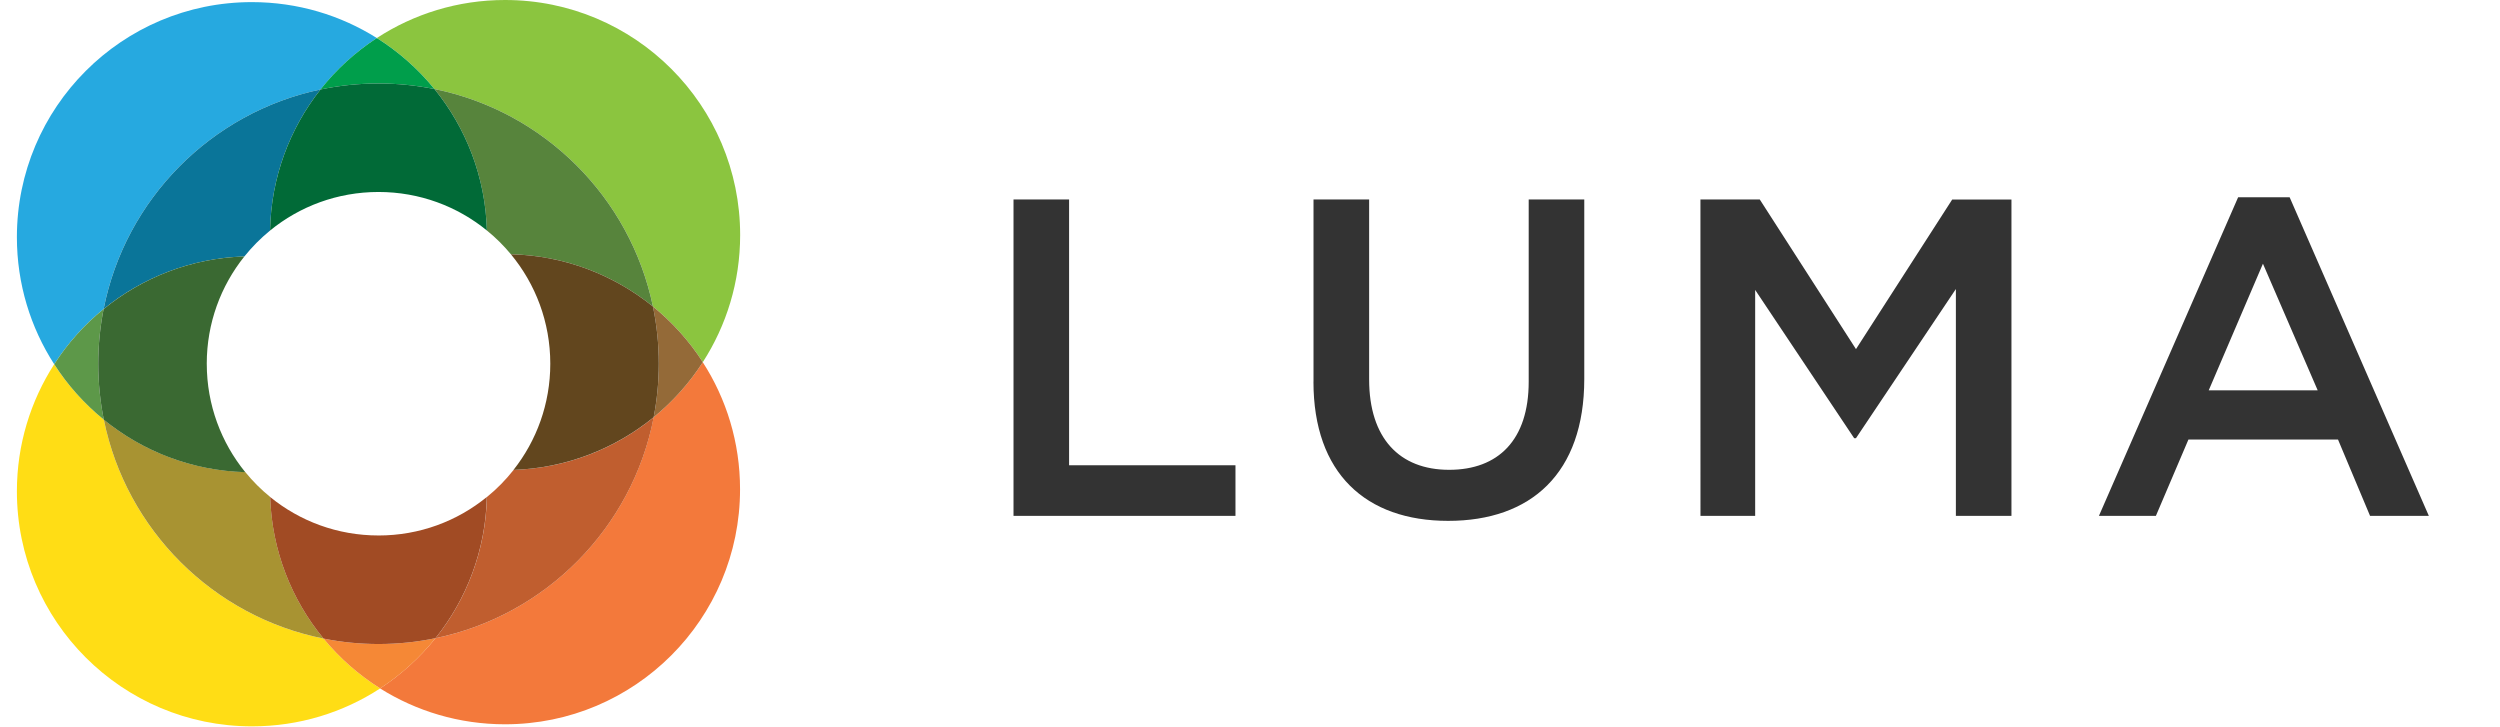
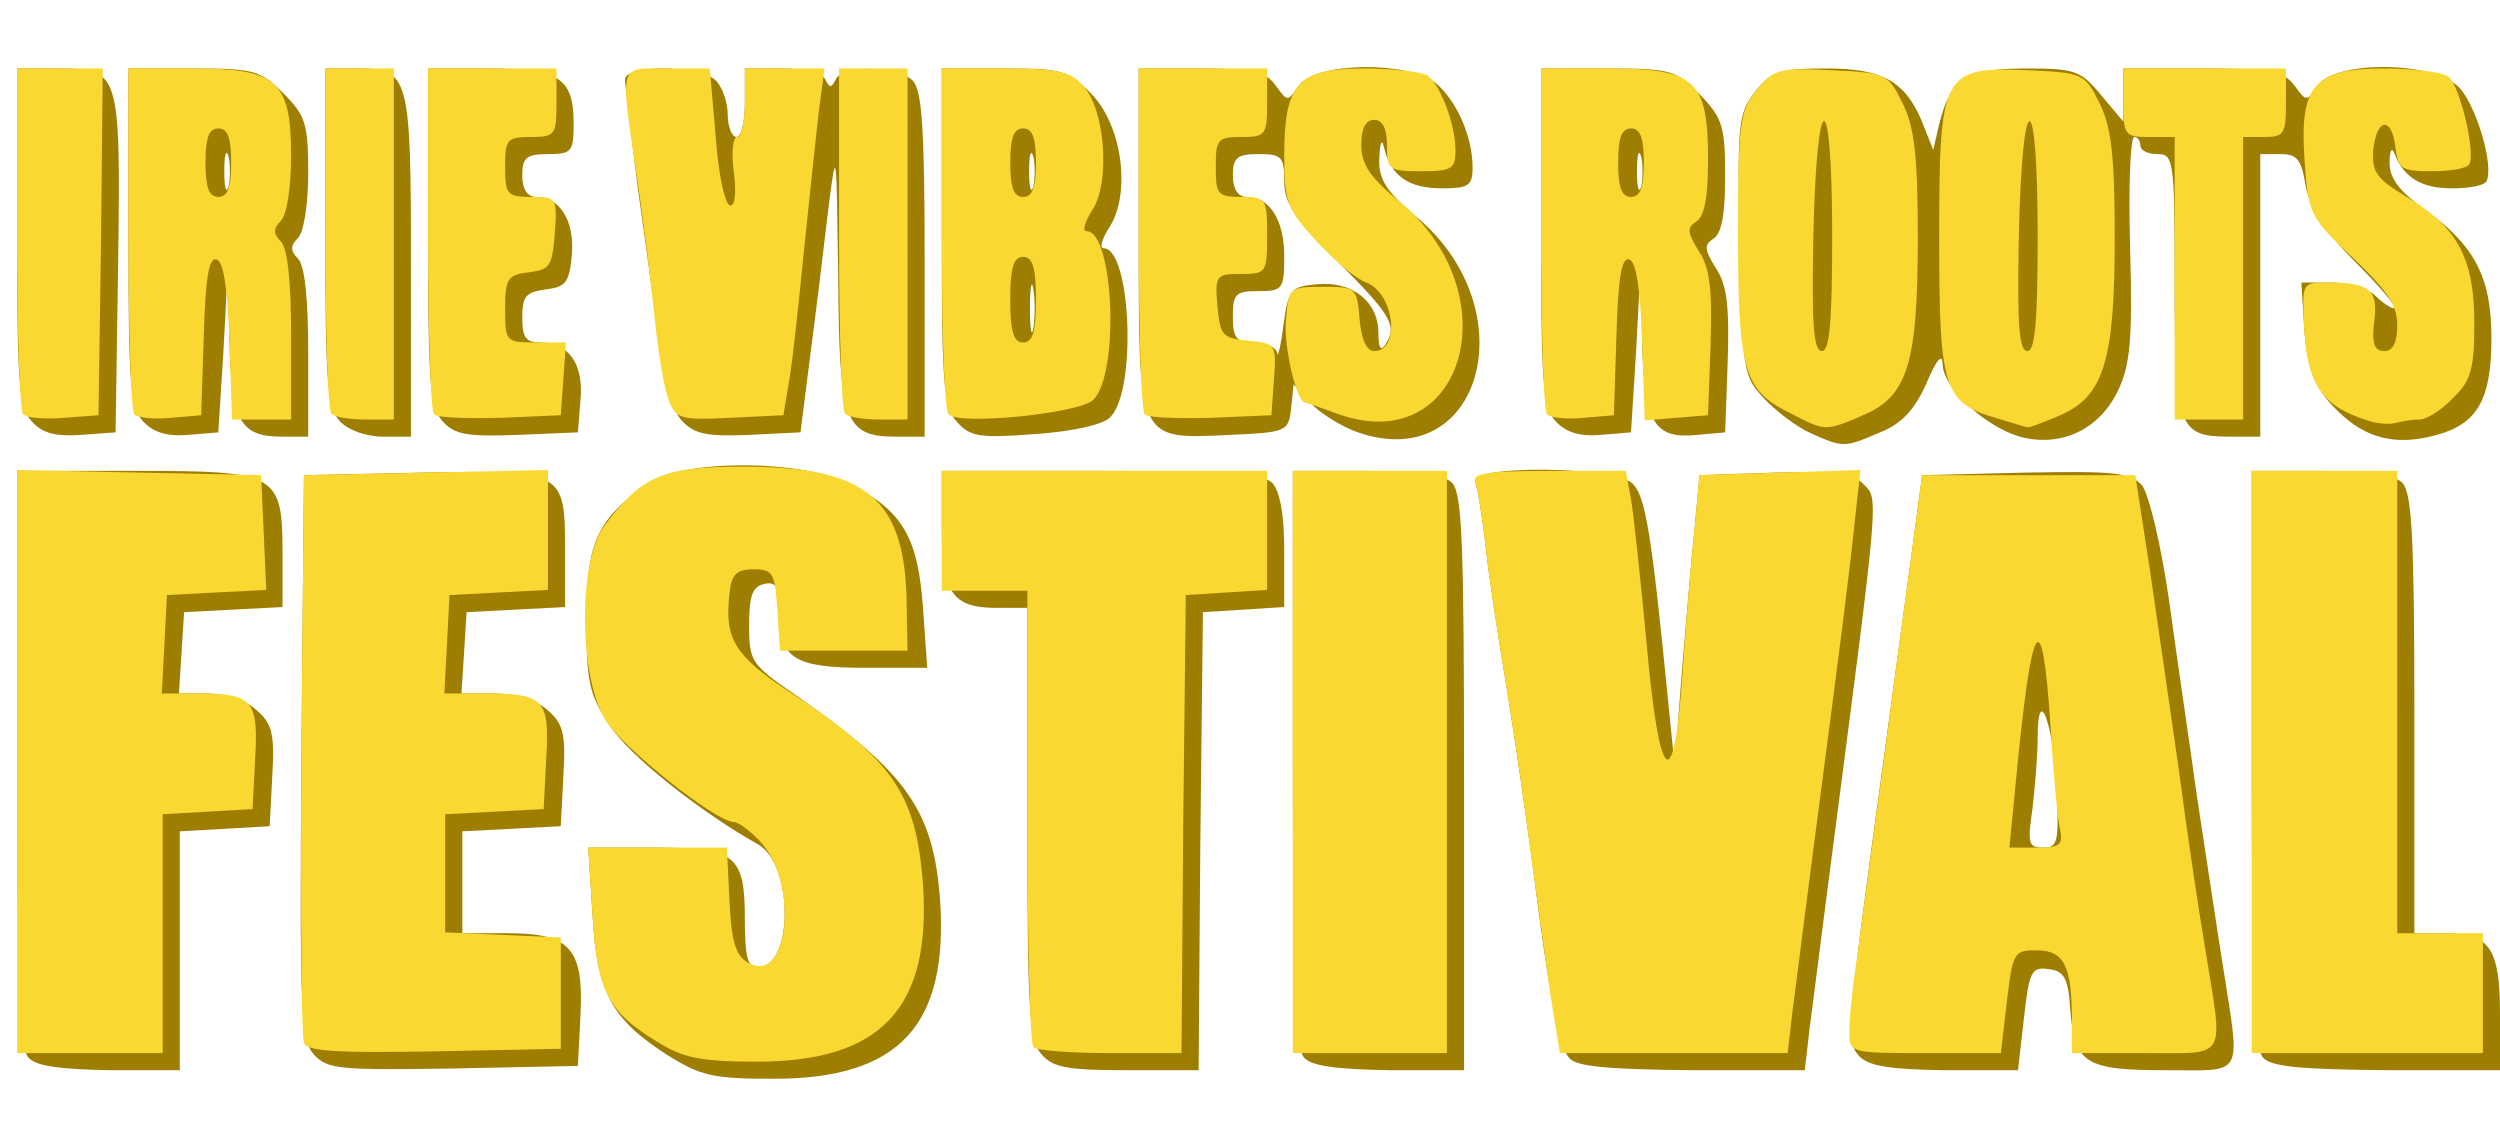
- <svg xmlns="http://www.w3.org/2000/svg" width="148" height="43" viewBox="1 2 148 43" enable-background="new 1 2 148 43">
-   <path d="M7.134 20.294C8.42 13.794 13.5 8.66 19.974 7.298c.94-1.187 2.067-2.218 3.335-3.046-2.145-1.348-4.68-2.127-7.4-2.127C8.23 2.125 2 8.355 2 16.04c0 2.772.812 5.356 2.21 7.523.795-1.24 1.785-2.343 2.924-3.27z" fill="#26A9E0" />
-   <path d="M26.72 7.272c6.48 1.314 11.59 6.403 12.933 12.872 1.15.935 2.15 2.045 2.954 3.294 1.397-2.168 2.21-4.75 2.21-7.523C44.817 8.23 38.587 2 30.9 2c-2.8 0-5.407.828-7.59 2.25 1.296.816 2.45 1.84 3.41 3.022z" fill="#8BC53F" />
-   <path d="M19.976 7.298c1.108-.233 2.255-.356 3.433-.356 1.13 0 2.24.114 3.31.33-.96-1.182-2.116-2.205-3.41-3.02-1.27.828-2.4 1.86-3.337 3.046z" fill="#009E4B" />
-   <path d="M20.155 39.804C13.622 38.506 8.47 33.37 7.148 26.844c-1.145-.93-2.14-2.036-2.94-3.28C2.813 25.734 2 28.314 2 31.087 2 38.77 8.23 45 15.916 45c2.8 0 5.407-.823 7.59-2.246-1.27-.8-2.402-1.796-3.35-2.95z" fill="#FFDD15" />
-   <path d="M7.148 26.845c-.217-1.07-.33-2.18-.33-3.312 0-1.107.108-2.192.317-3.24-1.14.928-2.13 2.03-2.925 3.27.798 1.245 1.792 2.352 2.938 3.282z" fill="#5D9849" />
-   <path d="M42.607 23.44c-.794 1.232-1.78 2.334-2.912 3.26-1.266 6.552-6.39 11.732-12.916 13.08-.928 1.155-2.035 2.16-3.278 2.974 2.14 1.344 4.677 2.124 7.395 2.124 7.685 0 13.915-6.23 13.915-13.914 0-2.774-.81-5.358-2.21-7.525z" fill="#F3793B" />
-   <path d="M39.653 20.145c.227 1.094.347 2.227.347 3.388 0 1.083-.104 2.138-.304 3.167 1.133-.925 2.118-2.027 2.912-3.26-.804-1.25-1.804-2.36-2.955-3.295z" fill="#946A38" />
-   <path d="M26.78 39.78c-1.088.228-2.217.346-3.372.346-1.113 0-2.2-.11-3.253-.322.95 1.156 2.08 2.15 3.35 2.95 1.244-.813 2.35-1.818 3.275-2.973z" fill="#F58836" />
-   <path d="M16.988 15.647c.06-3.15 1.167-6.044 2.987-8.35C13.5 8.66 8.42 13.794 7.135 20.295c2.286-1.864 5.176-3.013 8.332-3.113.453-.564.962-1.077 1.52-1.533z" fill="#0A7599" />
-   <path d="M31.245 17.052c3.183.078 6.102 1.225 8.408 3.093C38.31 13.675 33.2 8.585 26.72 7.272c1.866 2.297 3.016 5.202 3.103 8.373.52.42.995.893 1.422 1.407z" fill="#57843C" />
-   <path d="M23.408 13.365c2.433 0 4.666.853 6.416 2.28-.087-3.17-1.236-6.074-3.104-8.373-1.07-.217-2.178-.33-3.312-.33-1.176 0-2.325.122-3.433.355-1.82 2.305-2.927 5.2-2.987 8.35 1.753-1.43 3.987-2.282 6.42-2.282z" fill="#016A37" />
-   <path d="M15.52 29.948c-3.168-.088-6.074-1.236-8.372-3.104 1.322 6.524 6.474 11.66 13.008 12.96-1.89-2.295-3.058-5.202-3.16-8.382-.543-.44-1.036-.935-1.475-1.474z" fill="#A89332" />
-   <path d="M13.24 23.533c0-2.403.834-4.612 2.228-6.352-3.156.1-6.046 1.25-8.333 3.117-.208 1.047-.318 2.13-.318 3.24 0 1.132.114 2.24.33 3.31 2.3 1.868 5.204 3.017 8.374 3.105-1.423-1.75-2.28-3.98-2.28-6.416z" fill="#3A6932" />
-   <path d="M29.827 31.42c-.075 3.16-1.2 6.06-3.046 8.36 6.53-1.348 11.65-6.528 12.92-13.08-2.276 1.857-5.15 3.012-8.295 3.118-.464.59-.992 1.128-1.573 1.6z" fill="#C05E2F" />
-   <path d="M39.653 20.145c-2.307-1.867-5.225-3.015-8.408-3.093 1.457 1.76 2.332 4.02 2.332 6.48 0 2.374-.814 4.56-2.177 6.287 3.143-.11 6.02-1.265 8.296-3.12.2-1.03.304-2.087.304-3.17 0-1.16-.12-2.294-.347-3.388z" fill="#62461E" />
-   <path d="M23.408 33.7c-2.432 0-4.664-.85-6.415-2.277.103 3.18 1.272 6.087 3.16 8.38 1.053.213 2.14.323 3.254.323 1.155 0 2.284-.118 3.372-.345 1.842-2.3 2.97-5.2 3.042-8.36-1.75 1.43-3.983 2.28-6.417 2.28z" fill="#A14B24" />
-   <path d="M61 13.81h3.29v15.734h9.85v2.995H61V13.81zm17.76 10.785V13.81h3.293v10.65c0 3.48 1.792 5.353 4.736 5.353 2.912 0 4.71-1.768 4.71-5.218V13.81h3.29v10.623c0 5.594-3.16 8.402-8.057 8.402-4.872 0-7.975-2.81-7.975-8.24zm22.912-10.785h3.507l5.695 8.858 5.697-8.857h3.507v18.73h-3.29V19.11l-5.914 8.83h-.108l-5.86-8.777V32.54h-3.238l-.002-18.73zm31.824-.133h3.05l8.242 18.864h-3.48l-1.898-4.52h-8.855l-1.927 4.52h-3.372l8.24-18.86zm4.71 11.427l-3.24-7.493-3.21 7.497h6.45z" fill="#333" />
+ <svg xmlns="http://www.w3.org/2000/svg" version="1.0" width="292px" height="132px" viewBox="0 0 2920 1320" preserveAspectRatio="xMidYMid meet">
+   <g id="layer101" fill="#9e7e00" stroke="none">
+     <path d="M779 1232 c-65 -42 -82 -73 -87 -164 l-5 -78 77 0 c95 0 106 8 106 84 0 43 3 56 15 56 42 0 42 -121 0 -144 -66 -37 -150 -103 -173 -139 -24 -36 -27 -50 -27 -123 0 -89 11 -115 69 -158 40 -30 184 -30 240 0 60 31 78 61 84 143 l5 71 -72 0 c-84 0 -101 -11 -101 -65 0 -29 -3 -36 -17 -33 -14 3 -18 13 -18 48 0 42 2 46 53 81 132 92 162 135 170 240 10 147 -48 209 -194 209 -71 0 -85 -3 -125 -28z" />
+     <path d="M33 1235 c-10 -11 -13 -95 -13 -350 l0 -335 138 0 c167 0 172 3 172 98 l0 61 -57 3 -58 3 -3 48 -3 47 34 0 c19 0 44 8 56 19 19 16 22 28 19 78 l-3 58 -52 3 -53 3 0 140 0 139 -82 0 c-59 -1 -87 -5 -95 -15z" />
+     <path d="M367 1232 c-16 -17 -17 -51 -15 -348 l3 -329 138 -3 c166 -3 167 -2 167 92 l0 65 -57 3 -58 3 -3 48 -3 47 39 0 c24 0 47 7 61 19 19 16 22 28 19 78 l-3 58 -57 3 -58 3 0 59 0 60 53 0 c73 0 89 18 85 96 l-3 59 -146 3 c-131 2 -147 1 -162 -16z" />
+     <path d="M1217 1232 c-15 -16 -17 -50 -17 -270 l0 -252 -36 0 c-52 0 -64 -18 -64 -94 l0 -66 186 0 c147 0 188 3 200 14 9 10 14 37 14 80 l0 65 -47 3 -48 3 -3 268 -2 267 -84 0 c-68 0 -86 -3 -99 -18z" />
+     <path d="M1523 1235 c-10 -11 -13 -95 -13 -350 l0 -335 86 0 c61 0 90 4 100 14 12 12 14 73 14 350 l0 336 -87 0 c-63 -1 -92 -5 -100 -15z" />
+     <path d="M1833 1236 c-13 -15 -24 -76 -43 -226 -7 -52 -20 -144 -30 -205 -10 -60 -22 -137 -25 -169 -4 -33 -9 -65 -12 -73 -8 -20 163 -19 184 2 15 15 22 58 41 250 l8 80 8 -105 c5 -58 11 -134 15 -170 l6 -65 88 -3 c69 -2 91 1 103 13 19 19 20 1 -41 470 -8 61 -17 134 -21 163 l-6 52 -131 0 c-98 -1 -135 -4 -144 -14z" />
+     <path d="M2171 1233 c-15 -17 -14 -32 30 -353 11 -80 25 -185 32 -235 l12 -90 121 -3 c105 -2 122 0 136 15 8 11 22 68 32 138 9 66 24 167 32 225 9 58 22 146 30 196 21 135 27 124 -67 124 -94 0 -106 -8 -111 -71 -2 -36 -7 -45 -25 -47 -20 -3 -23 2 -29 57 l-7 61 -86 0 c-66 -1 -89 -5 -100 -17z m231 -315 c-4 -75 -22 -121 -22 -56 0 19 -3 56 -6 82 -6 41 -5 46 12 46 18 0 19 -6 16 -72z" />
+     <path d="M2643 1235 c-10 -11 -13 -95 -13 -350 l0 -335 81 0 c56 0 85 4 95 14 11 12 14 62 14 270 l0 256 36 0 c52 0 64 18 64 94 l0 66 -132 0 c-102 -1 -136 -4 -145 -15z" />
+     <path d="M1586 505 c-20 -7 -45 -23 -56 -35 l-19 -21 -3 28 c-3 27 -5 28 -72 31 -108 5 -106 9 -106 -230 l0 -198 73 0 c61 0 75 3 87 20 14 19 14 19 27 0 20 -28 130 -29 161 -2 24 21 42 62 42 98 0 21 -5 24 -36 24 -38 0 -59 -14 -67 -46 -3 -13 -5 -9 -6 11 -1 25 8 38 43 68 130 108 77 302 -68 252z m-48 -173 c41 -4 72 20 72 57 0 19 3 22 9 12 13 -21 6 -33 -60 -99 -47 -47 -59 -65 -59 -90 0 -29 -3 -32 -30 -32 -25 0 -30 4 -30 25 0 16 6 25 16 25 27 0 44 27 44 69 0 39 -2 41 -30 41 -27 0 -30 3 -30 30 0 25 4 30 25 30 14 0 26 6 27 13 0 6 4 -8 7 -33 6 -42 8 -45 39 -48z" />
+     <path d="M2115 506 c-16 -7 -41 -26 -55 -41 -24 -26 -25 -32 -28 -179 -3 -142 -2 -153 18 -179 19 -24 28 -27 84 -27 67 0 94 16 114 70 l10 25 7 -30 c13 -53 32 -65 101 -65 57 0 64 2 88 31 l26 31 0 -31 0 -31 93 0 c80 0 94 3 107 20 14 19 14 19 27 0 20 -29 130 -29 163 0 21 18 44 95 34 112 -3 5 -21 8 -40 8 -35 0 -56 -12 -67 -40 -3 -9 -6 -5 -6 10 0 18 11 33 40 54 59 42 79 79 79 151 0 71 -16 100 -64 113 -43 12 -77 6 -108 -21 -34 -30 -44 -54 -47 -109 l-3 -48 36 0 c19 0 41 7 50 15 8 8 18 15 22 15 5 0 -15 -24 -44 -53 -38 -38 -54 -64 -59 -90 -5 -31 -10 -37 -29 -37 l-24 0 0 165 0 165 -36 0 c-60 0 -64 -11 -64 -179 0 -144 -1 -151 -20 -151 -11 0 -20 -4 -20 -10 0 -5 -3 -10 -7 -10 -5 0 -7 58 -5 130 3 107 0 136 -14 166 -22 46 -67 67 -115 54 -41 -12 -89 -57 -90 -84 0 -14 -7 -7 -19 22 -14 31 -29 47 -54 57 -42 18 -43 18 -81 1z" />
+     <path d="M37 492 c-15 -16 -17 -44 -17 -215 l0 -197 46 0 c74 0 75 1 72 227 l-3 198 -41 3 c-29 2 -45 -2 -57 -16z" />
+     <path d="M167 492 c-15 -16 -17 -44 -17 -215 l0 -197 76 0 c70 0 78 2 105 29 26 26 29 36 29 93 0 36 -5 69 -12 76 -9 9 -9 15 0 24 8 8 12 47 12 110 l0 98 -31 0 c-49 0 -59 -19 -61 -112 l-2 -83 -5 95 -6 95 -36 3 c-24 2 -40 -3 -52 -16z m100 -309 c-3 -10 -5 -2 -5 17 0 19 2 27 5 18 2 -10 2 -26 0 -35z" />
+     <path d="M397 492 c-15 -16 -17 -46 -17 -215 l0 -197 36 0 c62 0 64 6 64 229 l0 201 -33 0 c-20 0 -41 -8 -50 -18z" />
+     <path d="M517 492 c-15 -16 -17 -45 -17 -215 l0 -197 71 0 c82 0 99 11 99 64 0 33 -2 36 -30 36 -25 0 -30 4 -30 25 0 16 6 25 16 25 28 0 45 28 42 67 -3 33 -7 38 -30 41 -24 3 -28 8 -28 33 0 23 4 29 21 29 33 0 51 25 47 67 l-3 38 -71 3 c-58 2 -73 0 -87 -16z" />
+     <path d="M796 491 c-10 -11 -21 -47 -26 -88 -5 -37 -16 -120 -25 -183 -8 -63 -15 -121 -15 -127 0 -18 88 -17 106 1 8 8 14 26 14 40 0 14 5 26 10 26 6 0 10 -18 10 -40 l0 -40 44 0 c26 0 47 5 50 13 5 10 7 10 12 0 8 -18 72 -16 90 1 11 12 14 55 14 215 l0 201 -33 0 c-61 0 -67 -17 -68 -191 -2 -144 -2 -149 -11 -79 -5 41 -14 118 -21 170 l-12 95 -61 3 c-49 2 -63 -1 -78 -17z" />
+     <path d="M1118 493 c-16 -17 -18 -43 -18 -216 l0 -197 73 0 c68 0 75 2 102 30 36 37 46 116 21 155 -9 14 -12 25 -7 25 32 0 39 166 8 197 -8 9 -44 17 -88 20 -65 5 -76 3 -91 -14z m89 -155 c-2 -13 -4 -3 -4 22 0 25 2 35 4 23 2 -13 2 -33 0 -45z m0 -155 c-3 -10 -5 -2 -5 17 0 19 2 27 5 18 2 -10 2 -26 0 -35z" />
+     <path d="M1817 492 c-15 -16 -17 -44 -17 -215 l0 -197 78 0 c74 0 80 2 108 31 26 27 29 37 29 95 0 44 -4 67 -14 73 -11 7 -10 13 3 34 13 19 16 44 14 108 l-3 84 -33 3 c-50 5 -62 -14 -64 -110 l-2 -83 -5 95 -6 95 -36 3 c-24 2 -40 -3 -52 -16z m100 -309 c-3 -10 -5 -2 -5 17 0 19 2 27 5 18 2 -10 2 -26 0 -35z" />
+   </g>
+   <g id="layer102" fill="#f9d831" stroke="none">
+     <path d="M768 1217 c-58 -35 -71 -60 -76 -149 l-5 -78 81 0 81 0 3 61 c2 47 7 65 21 73 48 29 61 -92 15 -141 -12 -13 -26 -23 -31 -23 -21 0 -129 -86 -150 -119 -31 -51 -32 -186 -1 -227 43 -58 68 -69 162 -69 146 0 190 38 191 163 l1 52 -74 0 -75 0 -3 -47 c-3 -44 -5 -48 -28 -48 -20 0 -26 6 -28 29 -6 52 6 72 70 114 121 79 148 119 156 224 10 145 -48 208 -194 208 -64 0 -86 -4 -116 -23z" />
+     <path d="M20 890 l0 -341 143 3 142 3 3 67 3 67 -58 3 -58 3 -3 58 -3 57 43 0 c63 0 70 8 66 76 l-3 59 -52 3 -53 3 0 140 0 139 -85 0 -85 0 0 -340z" />
+     <path d="M355 1218 c-3 -7 -4 -159 -3 -338 l3 -325 143 -3 142 -3 0 70 0 70 -57 3 -58 3 -3 58 -3 57 48 0 c69 0 75 7 71 76 l-3 59 -57 3 -58 3 0 69 0 69 68 3 67 3 0 65 0 65 -148 3 c-113 2 -149 0 -152 -10z" />
+     <path d="M1207 1223 c-4 -3 -7 -125 -7 -270 l0 -263 -50 0 -50 0 0 -70 0 -70 190 0 190 0 0 69 0 70 -47 3 -48 3 -3 268 -2 267 -83 0 c-46 0 -87 -3 -90 -7z" />
+     <path d="M1510 890 l0 -340 90 0 90 0 0 340 0 340 -90 0 -90 0 0 -340z" />
+     <path d="M1811 1163 c-5 -38 -15 -108 -22 -158 -6 -49 -19 -139 -29 -200 -10 -60 -22 -137 -25 -169 -4 -33 -9 -65 -12 -73 -4 -10 14 -13 85 -13 l91 0 6 33 c3 17 11 92 18 166 15 169 32 184 42 39 4 -57 10 -132 14 -168 l6 -65 94 -3 94 -3 -7 63 c-6 59 -15 129 -51 403 -8 61 -17 134 -21 163 l-6 52 -133 0 -133 0 -11 -67z" />
+     <path d="M2160 1204 c0 -14 4 -55 10 -92 5 -37 18 -137 30 -222 11 -85 26 -195 33 -245 l12 -90 124 0 125 0 17 110 c9 61 24 166 34 235 9 69 23 163 31 210 21 130 27 120 -71 120 l-85 0 0 -37 c0 -65 -9 -83 -41 -83 -27 0 -28 2 -35 60 l-7 60 -88 0 c-89 0 -89 0 -89 -26z m246 -236 c-3 -13 -8 -67 -11 -120 -10 -150 -22 -129 -41 70 l-7 72 32 0 c27 0 31 -3 27 -22z" />
+     <path d="M2630 890 l0 -340 85 0 85 0 0 270 0 270 50 0 50 0 0 70 0 70 -135 0 -135 0 0 -340z" />
+     <path d="M1564 484 c-21 -8 -40 -14 -40 -14 -10 -1 -25 -67 -22 -96 3 -38 4 -39 43 -39 39 0 40 1 43 38 2 23 8 37 17 37 31 0 24 -67 -9 -80 -12 -4 -38 -26 -59 -49 -34 -37 -37 -46 -37 -99 0 -85 16 -102 93 -102 34 0 67 4 74 8 15 10 33 57 33 88 0 21 -4 24 -40 24 -38 0 -40 -2 -40 -30 0 -20 -5 -30 -15 -30 -10 0 -15 10 -15 29 0 23 10 38 44 66 131 107 77 300 -70 249z" />
+     <path d="M2090 482 c-53 -26 -60 -49 -60 -208 0 -129 2 -144 21 -168 20 -25 26 -27 88 -24 64 3 66 4 83 38 14 28 18 61 18 158 0 147 -12 185 -64 207 -44 19 -44 19 -86 -3z m50 -207 c0 -178 -18 -178 -22 0 -2 103 0 135 10 135 9 0 12 -34 12 -135z" />
+     <path d="M2334 489 c-64 -18 -69 -34 -69 -209 0 -196 3 -202 104 -198 64 3 66 4 83 38 14 28 18 61 18 158 0 145 -13 186 -66 208 -19 8 -35 14 -36 13 -2 0 -17 -5 -34 -10z m46 -214 c0 -178 -18 -178 -22 0 -2 103 0 135 10 135 9 0 12 -34 12 -135z" />
+     <path d="M2765 491 c-54 -17 -71 -43 -74 -113 -2 -47 -2 -48 27 -48 50 0 60 8 55 46 -3 25 0 34 12 34 10 0 15 -10 15 -30 0 -24 -12 -41 -52 -79 -49 -46 -52 -51 -56 -110 -7 -91 10 -111 91 -111 34 0 68 4 76 9 14 9 33 90 25 103 -3 5 -23 8 -44 8 -35 0 -39 -3 -42 -27 -4 -37 -22 -36 -26 2 -2 26 4 34 39 55 60 36 79 72 79 148 0 53 -4 67 -25 87 -13 14 -31 25 -39 25 -8 0 -20 2 -28 4 -7 2 -22 1 -33 -3z" />
+     <path d="M27 484 c-4 -4 -7 -97 -7 -206 l0 -198 50 0 50 0 -2 203 -3 202 -40 3 c-23 2 -44 0 -48 -4z" />
+     <path d="M157 484 c-4 -4 -7 -97 -7 -206 l0 -198 75 0 c99 0 115 14 115 103 0 36 -5 68 -12 75 -9 9 -9 15 0 24 8 8 12 47 12 110 l0 98 -35 0 -34 0 -3 -92 c-2 -60 -7 -93 -15 -95 -9 -3 -13 21 -15 89 l-3 93 -35 3 c-20 2 -39 0 -43 -4z m113 -294 c0 -29 -4 -40 -15 -40 -11 0 -15 11 -15 40 0 29 4 40 15 40 11 0 15 -11 15 -40z" />
+     <path d="M387 483 c-4 -3 -7 -96 -7 -205 l0 -198 40 0 40 0 0 205 0 205 -33 0 c-19 0 -37 -3 -40 -7z" />
+     <path d="M507 484 c-4 -4 -7 -97 -7 -206 l0 -198 75 0 75 0 0 40 c0 38 -2 40 -30 40 -28 0 -30 3 -30 35 0 32 2 35 31 35 29 0 30 1 27 43 -3 38 -6 42 -30 45 -25 3 -28 7 -28 43 0 38 1 39 36 39 l35 0 -3 43 -3 42 -70 3 c-39 1 -74 0 -78 -4z" />
+     <path d="M781 467 c-5 -12 -12 -54 -16 -92 -4 -39 -13 -114 -21 -167 -20 -137 -22 -128 35 -128 l50 0 7 80 c3 44 11 80 17 80 6 0 7 -16 4 -40 -3 -22 -1 -40 4 -40 5 0 9 -18 9 -40 l0 -40 46 0 47 0 -7 53 c-3 28 -11 101 -17 160 -6 60 -13 127 -17 150 l-7 42 -63 3 c-57 3 -63 1 -71 -21z" />
+     <path d="M987 483 c-4 -3 -7 -96 -7 -205 l0 -198 40 0 40 0 0 205 0 205 -33 0 c-19 0 -37 -3 -40 -7z" />
+     <path d="M1108 484 c-5 -4 -8 -97 -8 -206 l0 -198 73 0 c61 0 77 3 92 20 26 28 32 113 11 145 -9 14 -12 25 -7 25 32 0 39 166 8 197 -16 16 -157 30 -169 17z m102 -134 c0 -38 -4 -50 -15 -50 -11 0 -15 12 -15 50 0 38 4 50 15 50 11 0 15 -12 15 -50z m0 -160 c0 -29 -4 -40 -15 -40 -11 0 -15 11 -15 40 0 29 4 40 15 40 11 0 15 -11 15 -40z" />
+     <path d="M1337 484 c-4 -4 -7 -97 -7 -206 l0 -198 75 0 75 0 0 40 c0 38 -2 40 -30 40 -28 0 -30 3 -30 35 0 32 2 35 30 35 29 0 30 2 30 45 0 44 -1 45 -31 45 -29 0 -30 2 -27 38 3 34 6 37 36 40 32 3 33 4 30 45 l-3 42 -70 3 c-39 1 -74 0 -78 -4z" />
+     <path d="M1807 484 c-4 -4 -7 -97 -7 -206 l0 -198 78 0 c102 0 117 13 117 106 0 44 -4 67 -14 73 -11 7 -10 13 3 34 13 19 16 44 14 108 l-3 84 -37 3 -37 3 -3 -92 c-2 -61 -7 -94 -15 -96 -9 -3 -13 21 -15 89 l-3 93 -35 3 c-20 2 -39 0 -43 -4z m113 -294 c0 -29 -4 -40 -15 -40 -11 0 -15 11 -15 40 0 29 4 40 15 40 11 0 15 -11 15 -40z" />
+     <path d="M2540 325 l0 -165 -30 0 c-28 0 -30 -2 -30 -40 l0 -40 95 0 95 0 0 40 c0 36 -2 40 -25 40 l-25 0 0 165 0 165 -40 0 -40 0 0 -165z" />
+   </g>
</svg>
